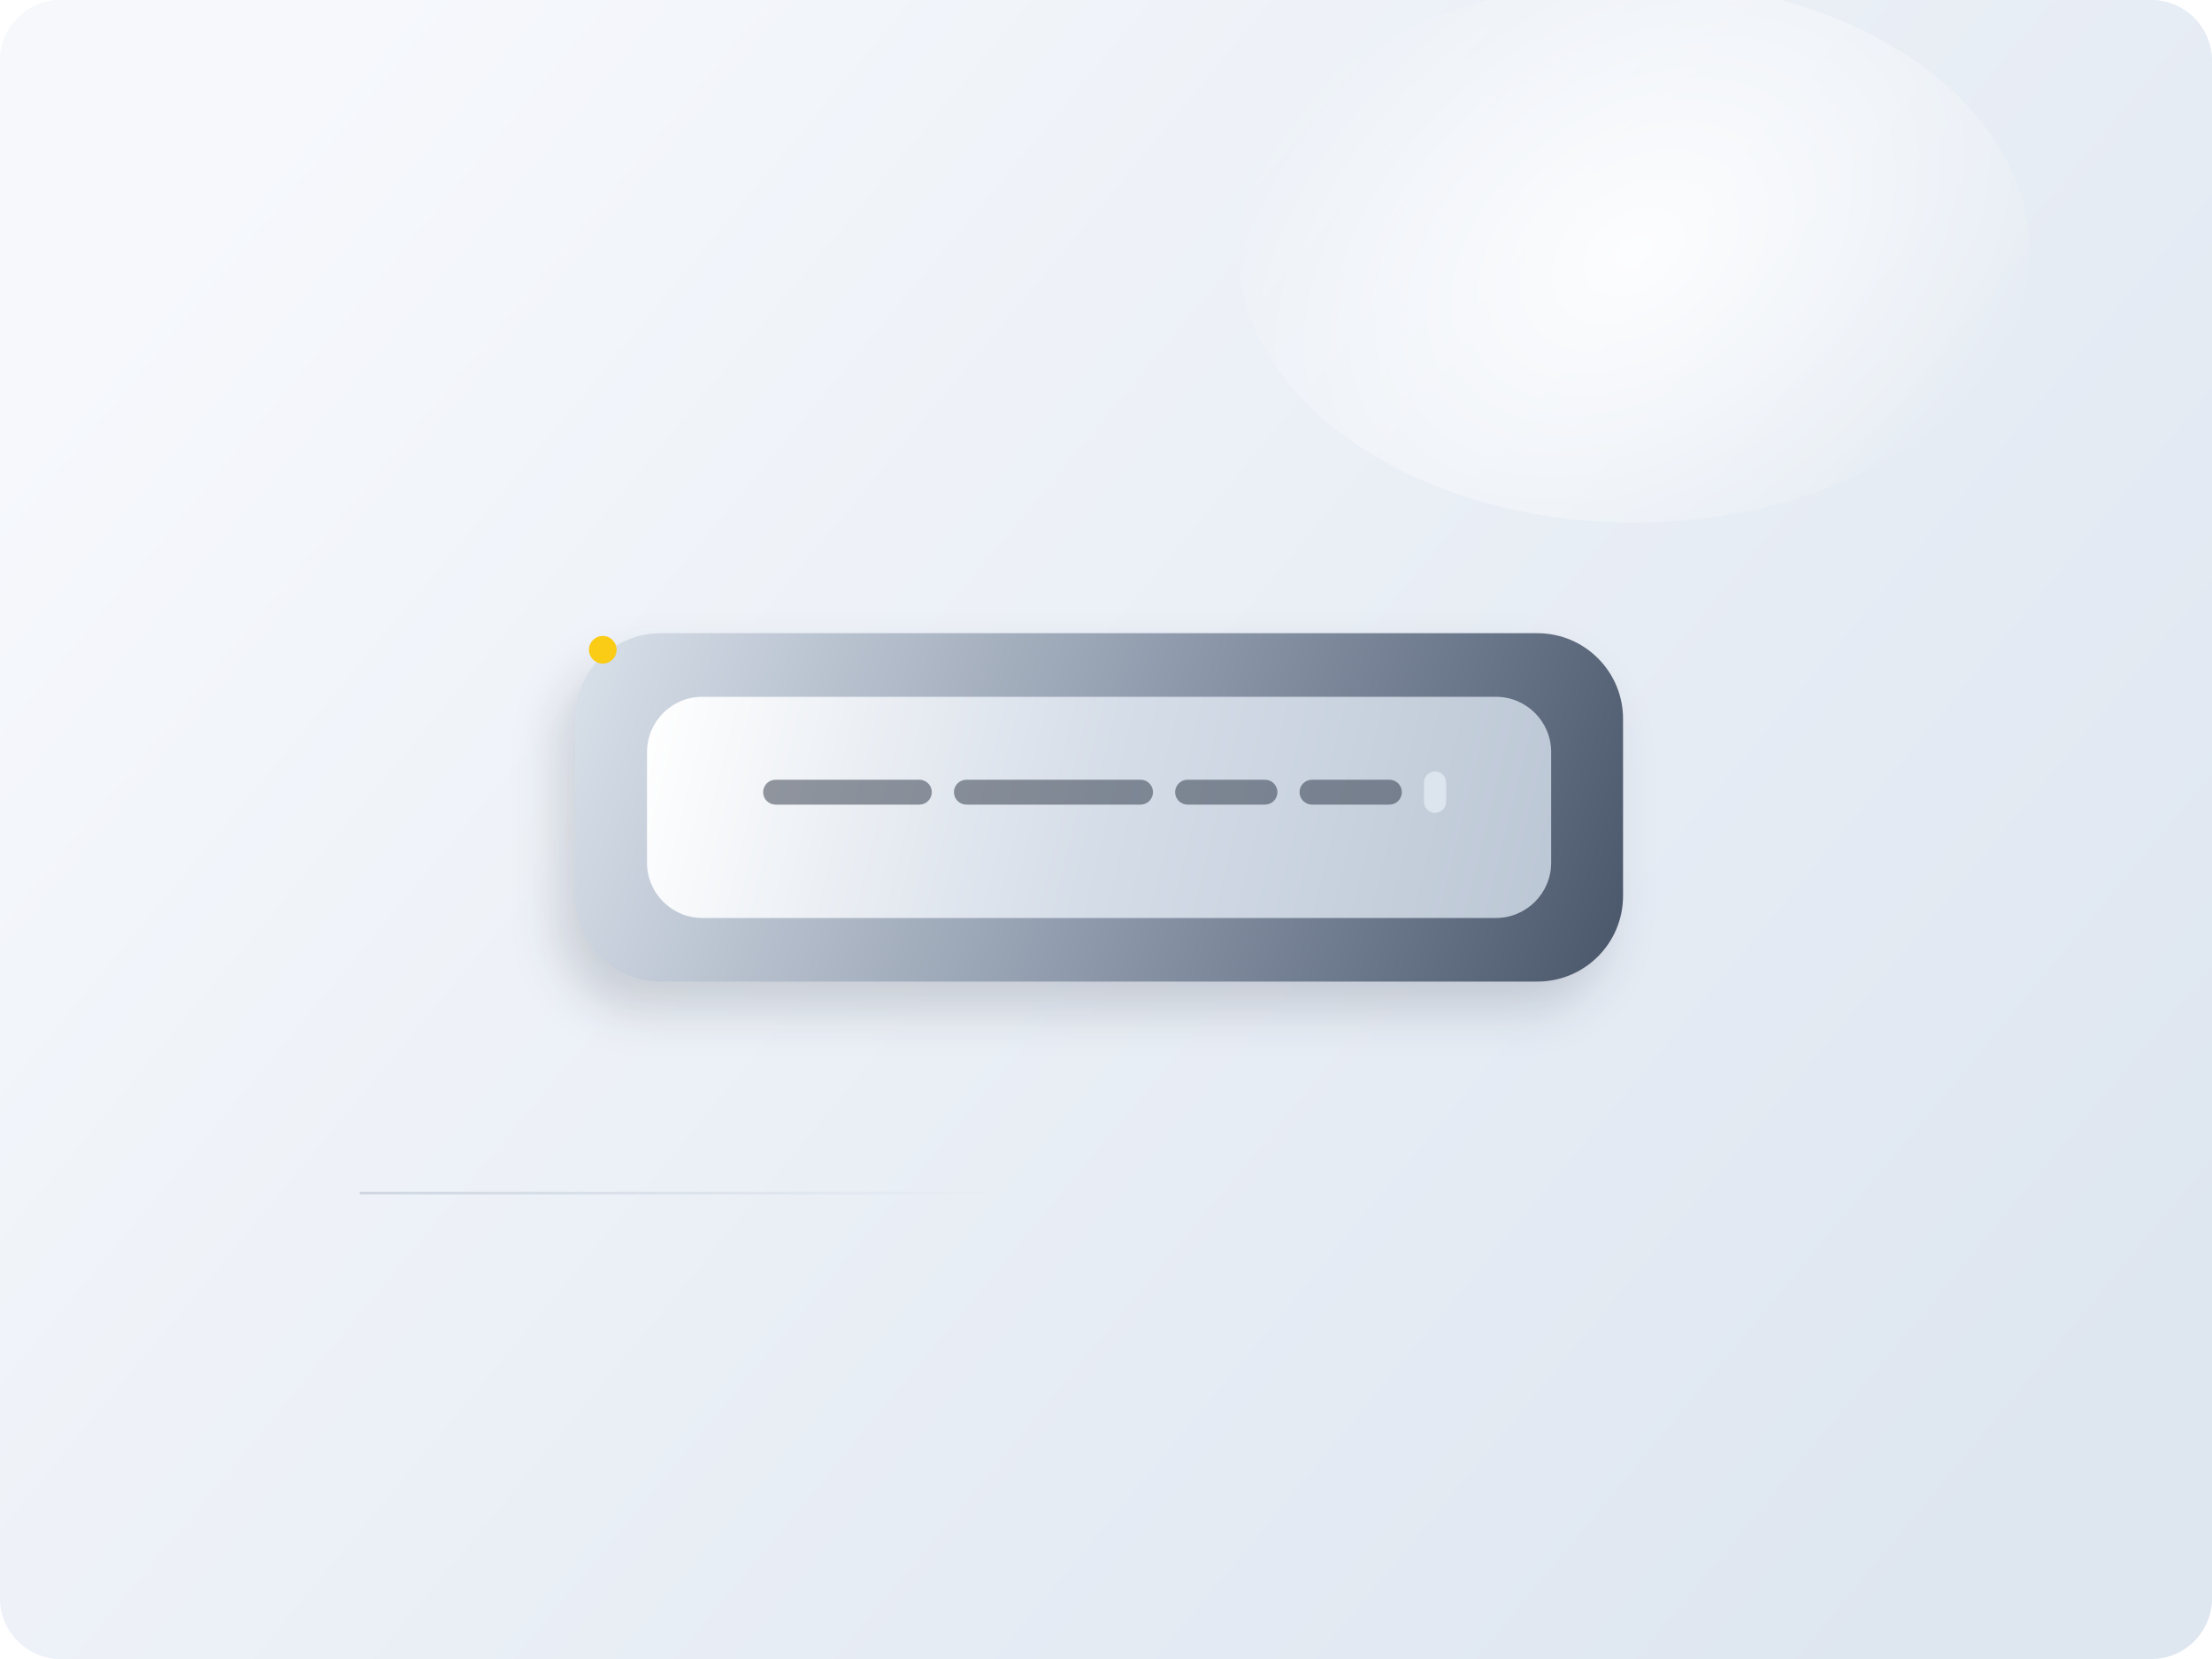
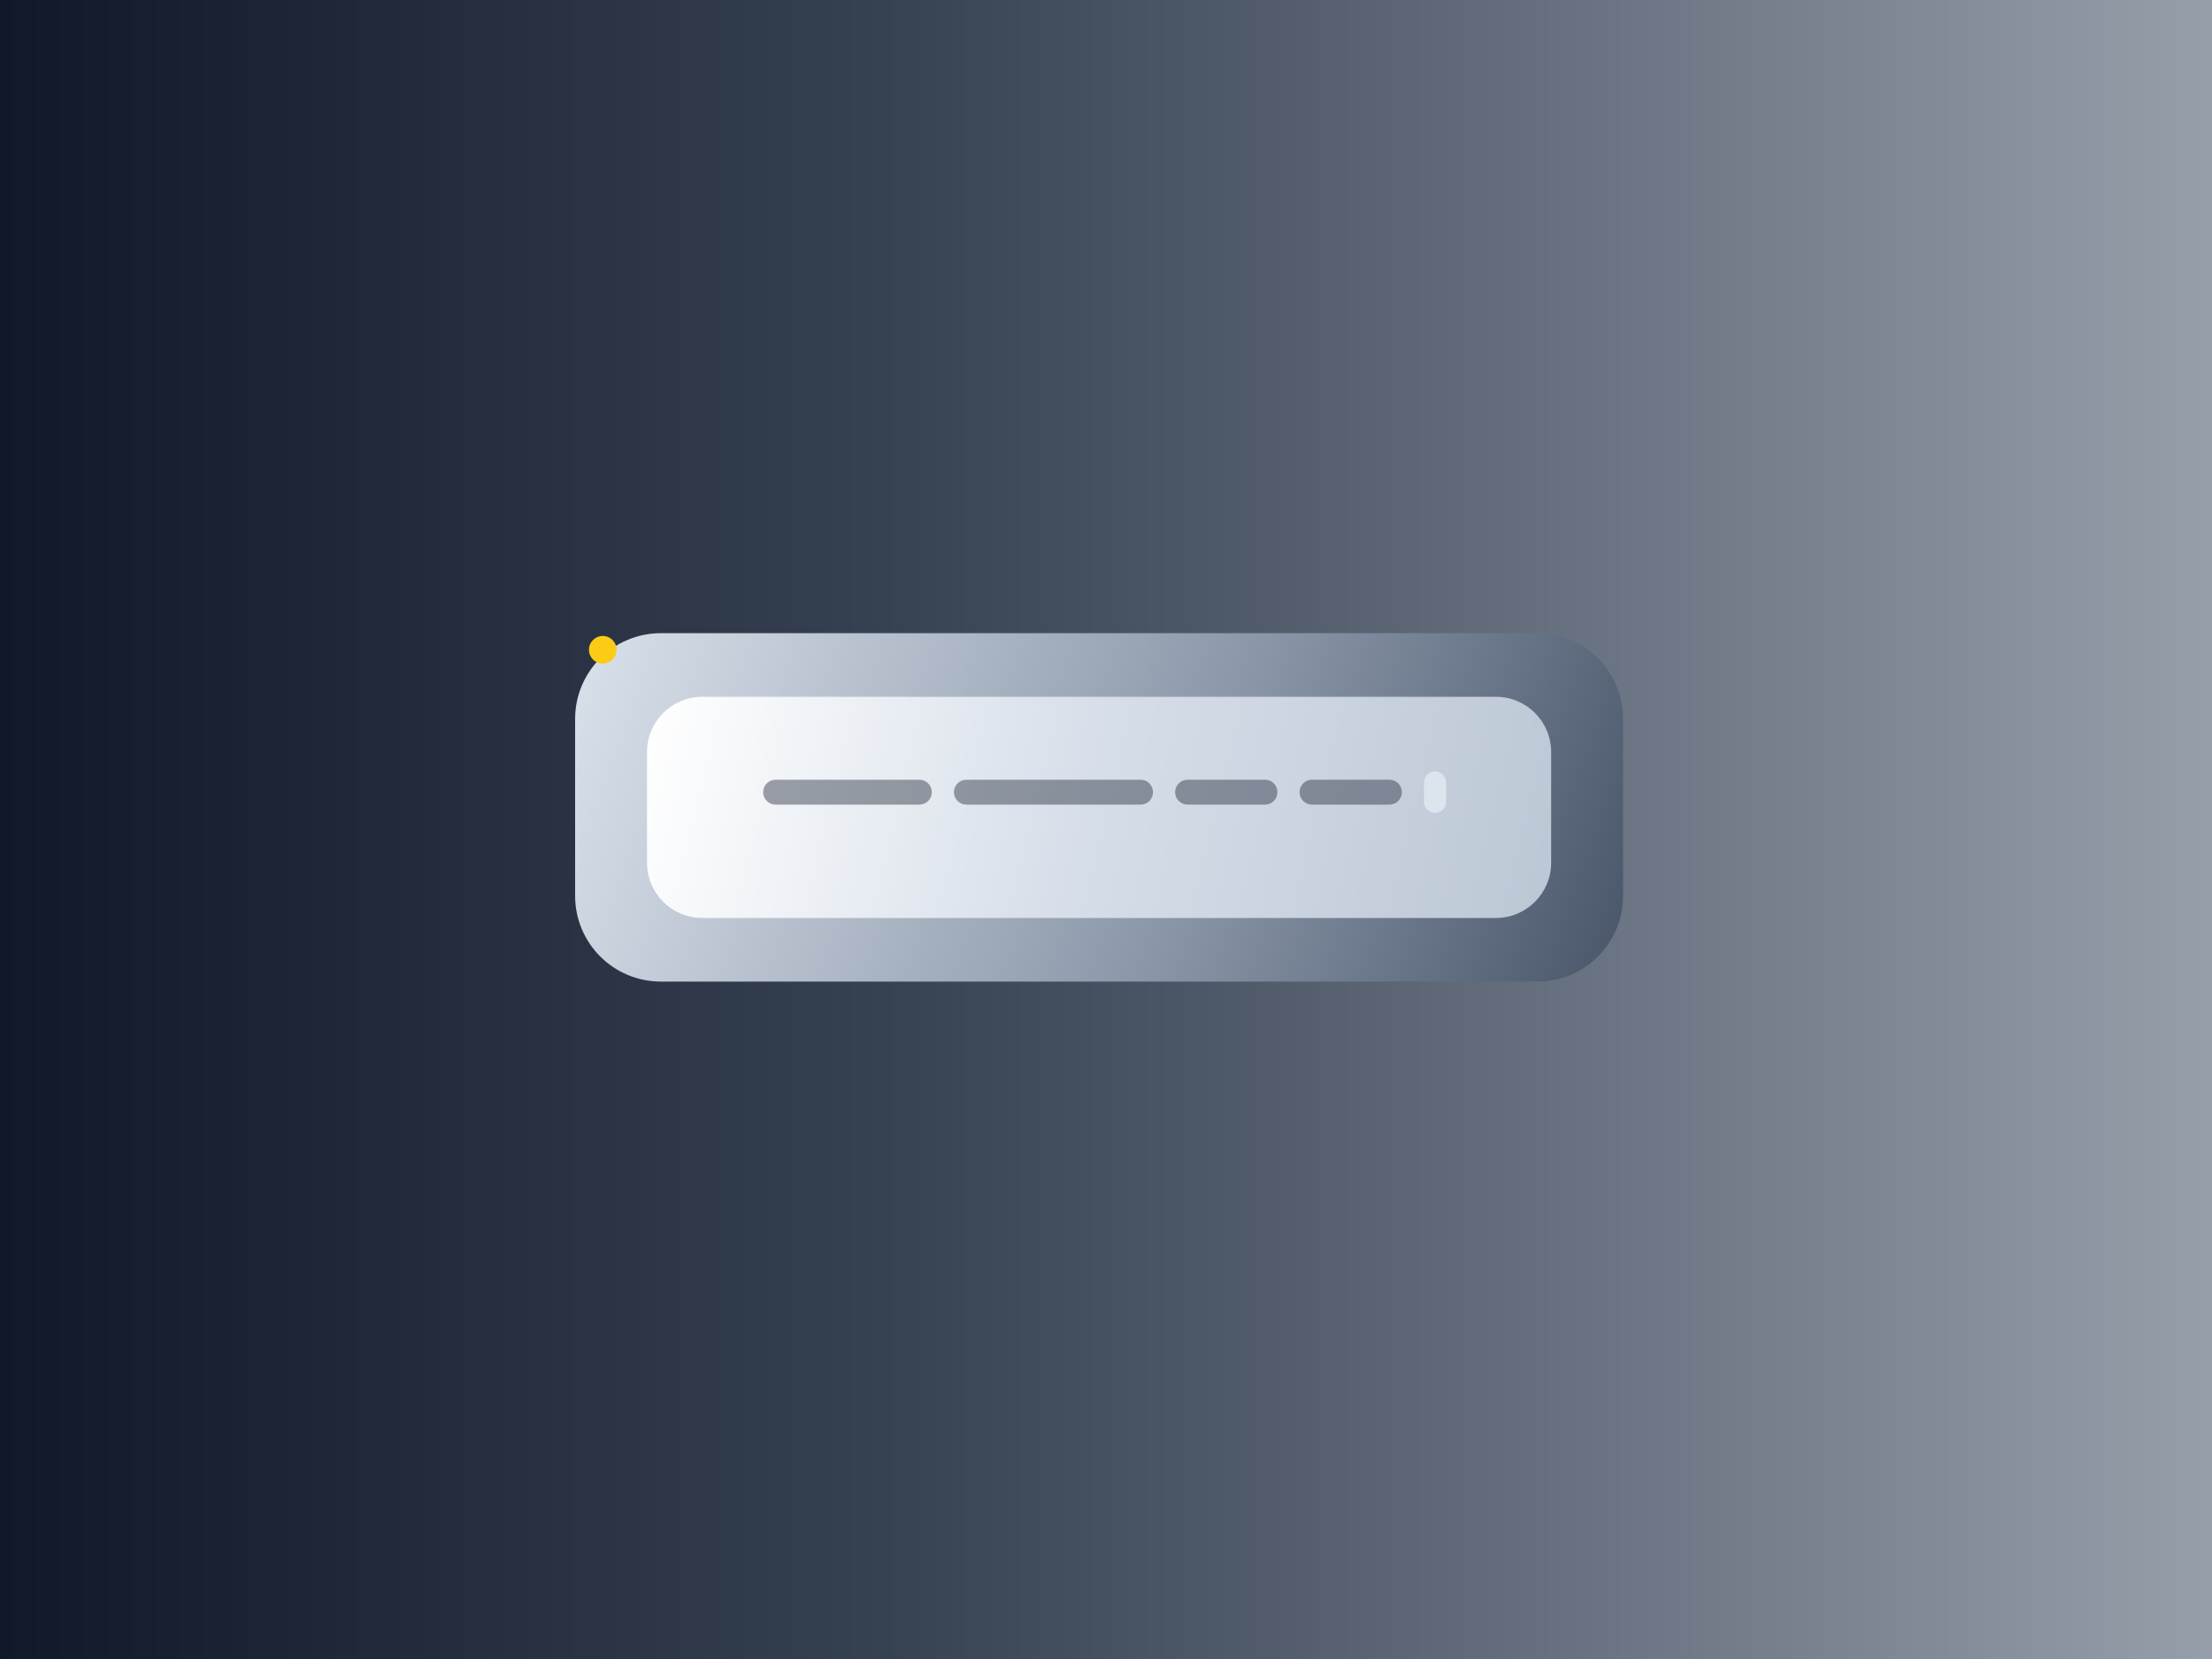
- <svg xmlns="http://www.w3.org/2000/svg" width="1600" height="1200" viewBox="0 0 1600 1200" fill="none">
-   <rect width="1600" height="1200" rx="44" fill="#F6F8FC" />
-   <rect width="1600" height="1200" rx="44" fill="url(#bg)" />
-   <ellipse cx="1182" cy="182" rx="286" ry="196" fill="url(#glow)" />
-   <g filter="url(#shadow)">
-     <rect x="416" y="458" width="758" height="252" rx="62" fill="url(#body)" />
-     <rect x="468" y="504" width="654" height="160" rx="40" fill="url(#face)" />
-     <rect x="552" y="564" width="122" height="18" rx="9" fill="#111A2A" fill-opacity="0.44" />
-     <rect x="690" y="564" width="144" height="18" rx="9" fill="#111A2A" fill-opacity="0.44" />
-     <rect x="850" y="564" width="74" height="18" rx="9" fill="#111A2A" fill-opacity="0.44" />
-     <rect x="940" y="564" width="74" height="18" rx="9" fill="#111A2A" fill-opacity="0.44" />
-     <rect x="1030" y="558" width="16" height="30" rx="8" fill="#DCE4EE" />
+ <svg xmlns="http://www.w3.org/2000/svg" id="Layer_1" version="1.1" viewBox="0 0 1600 1200">
+   <defs>
+     <style>
+       .st0 {
+         fill: #dce4ee;
+       }
+ 
+       .st1 {
+         fill: url(#linear-gradient2);
+       }
+ 
+       .st2 {
+         fill: url(#linear-gradient1);
+       }
+ 
+       .st3 {
+         fill: #facc15;
+       }
+ 
+       .st4 {
+         fill: url(#linear-gradient);
+       }
+ 
+       .st5 {
+         fill: #111a2a;
+         fill-opacity: .4;
+       }
+     </style>
+     <linearGradient id="linear-gradient" x1="0" y1="600" x2="1600" y2="600" gradientUnits="userSpaceOnUse">
+       <stop offset="0" stop-color="#111827" />
+       <stop offset=".4" stop-color="#364152" />
+       <stop offset="1" stop-color="#969eaa" />
+     </linearGradient>
+     <linearGradient id="linear-gradient1" x1="436.2" y1="742.3" x2="1152.2" y2="490.3" gradientTransform="translate(0 1200) scale(1 -1)" gradientUnits="userSpaceOnUse">
+       <stop offset="0" stop-color="#d6dee8" />
+       <stop offset=".6" stop-color="#8a96a8" />
+       <stop offset="1" stop-color="#4d596d" />
+     </linearGradient>
+     <linearGradient id="linear-gradient2" x1="468" y1="696" x2="1122" y2="536" gradientTransform="translate(0 1200) scale(1 -1)" gradientUnits="userSpaceOnUse">
+       <stop offset="0" stop-color="#fff" />
+       <stop offset=".5" stop-color="#d5dde8" />
+       <stop offset="1" stop-color="#bcc7d5" />
+     </linearGradient>
+   </defs>
+   <rect class="st4" width="1600" height="1200" />
+   <g>
+     <rect class="st2" x="416" y="458" width="758" height="252" rx="62" ry="62" />
+     <rect class="st1" x="468" y="504" width="654" height="160" rx="40" ry="40" />
+     <path class="st5" d="M561,564h104c5,0,9,4,9,9h0c0,5-4,9-9,9h-104c-5,0-9-4-9-9h0c0-5,4-9,9-9Z" />
+     <path class="st5" d="M699,564h126c5,0,9,4,9,9h0c0,5-4,9-9,9h-126c-5,0-9-4-9-9h0c0-5,4-9,9-9Z" />
+     <path class="st5" d="M859,564h56c5,0,9,4,9,9h0c0,5-4,9-9,9h-56c-5,0-9-4-9-9h0c0-5,4-9,9-9Z" />
+     <path class="st5" d="M949,564h56c5,0,9,4,9,9h0c0,5-4,9-9,9h-56c-5,0-9-4-9-9h0c0-5,4-9,9-9Z" />
+     <path class="st0" d="M1038,558h0c4.4,0,8,3.6,8,8v14c0,4.4-3.6,8-8,8h0c-4.4,0-8-3.6-8-8v-14c0-4.4,3.6-8,8-8Z" />
  </g>
-   <rect x="260" y="862" width="468" height="2" rx="1" fill="url(#line)" />
-   <circle cx="436" cy="470" r="10" fill="#FACC15" />
-   <defs>
-     <linearGradient id="bg" x1="188" y1="96" x2="1422" y2="1122" gradientUnits="userSpaceOnUse">
-       <stop stop-color="#F6F8FC" />
-       <stop offset="1" stop-color="#DEE6F0" />
-     </linearGradient>
-     <radialGradient id="glow" cx="0" cy="0" r="1" gradientUnits="userSpaceOnUse" gradientTransform="translate(1182 182) rotate(145.03) scale(357.876 250.372)">
-       <stop stop-color="#FFFFFF" stop-opacity="0.88" />
-       <stop offset="1" stop-color="#FFFFFF" stop-opacity="0" />
-     </radialGradient>
-     <linearGradient id="body" x1="434" y1="464" x2="1150" y2="716" gradientUnits="userSpaceOnUse">
-       <stop stop-color="#D6DEE8" />
-       <stop offset="0.56" stop-color="#8A96A8" />
-       <stop offset="1" stop-color="#4D596D" />
-     </linearGradient>
-     <linearGradient id="face" x1="468" y1="504" x2="1122" y2="664" gradientUnits="userSpaceOnUse">
-       <stop stop-color="#FFFFFF" />
-       <stop offset="0.5" stop-color="#D5DDE8" />
-       <stop offset="1" stop-color="#BCC7D5" />
-     </linearGradient>
-     <linearGradient id="line" x1="260" y1="863" x2="728" y2="863" gradientUnits="userSpaceOnUse">
-       <stop stop-color="#94A3B8" stop-opacity="0.34" />
-       <stop offset="1" stop-color="#94A3B8" stop-opacity="0" />
-     </linearGradient>
-     <filter id="shadow" x="370" y="422" width="858" height="348" filterUnits="userSpaceOnUse" color-interpolation-filters="sRGB">
-       <feFlood flood-opacity="0" result="BackgroundImageFix" />
-       <feColorMatrix in="SourceAlpha" type="matrix" values="0 0 0 0 0 0 0 0 0 0 0 0 0 0 0 0 0 0 127 0" result="hardAlpha" />
-       <feOffset dx="-12" dy="20" />
-       <feGaussianBlur stdDeviation="17" />
-       <feColorMatrix type="matrix" values="0 0 0 0 0.059 0 0 0 0 0.09 0 0 0 0 0.161 0 0 0 0.16 0" />
-       <feBlend mode="normal" in2="BackgroundImageFix" result="effect1_dropShadow" />
-       <feBlend mode="normal" in="SourceGraphic" in2="effect1_dropShadow" result="shape" />
-     </filter>
-   </defs>
+   <circle class="st3" cx="436" cy="470" r="10" />
</svg>
